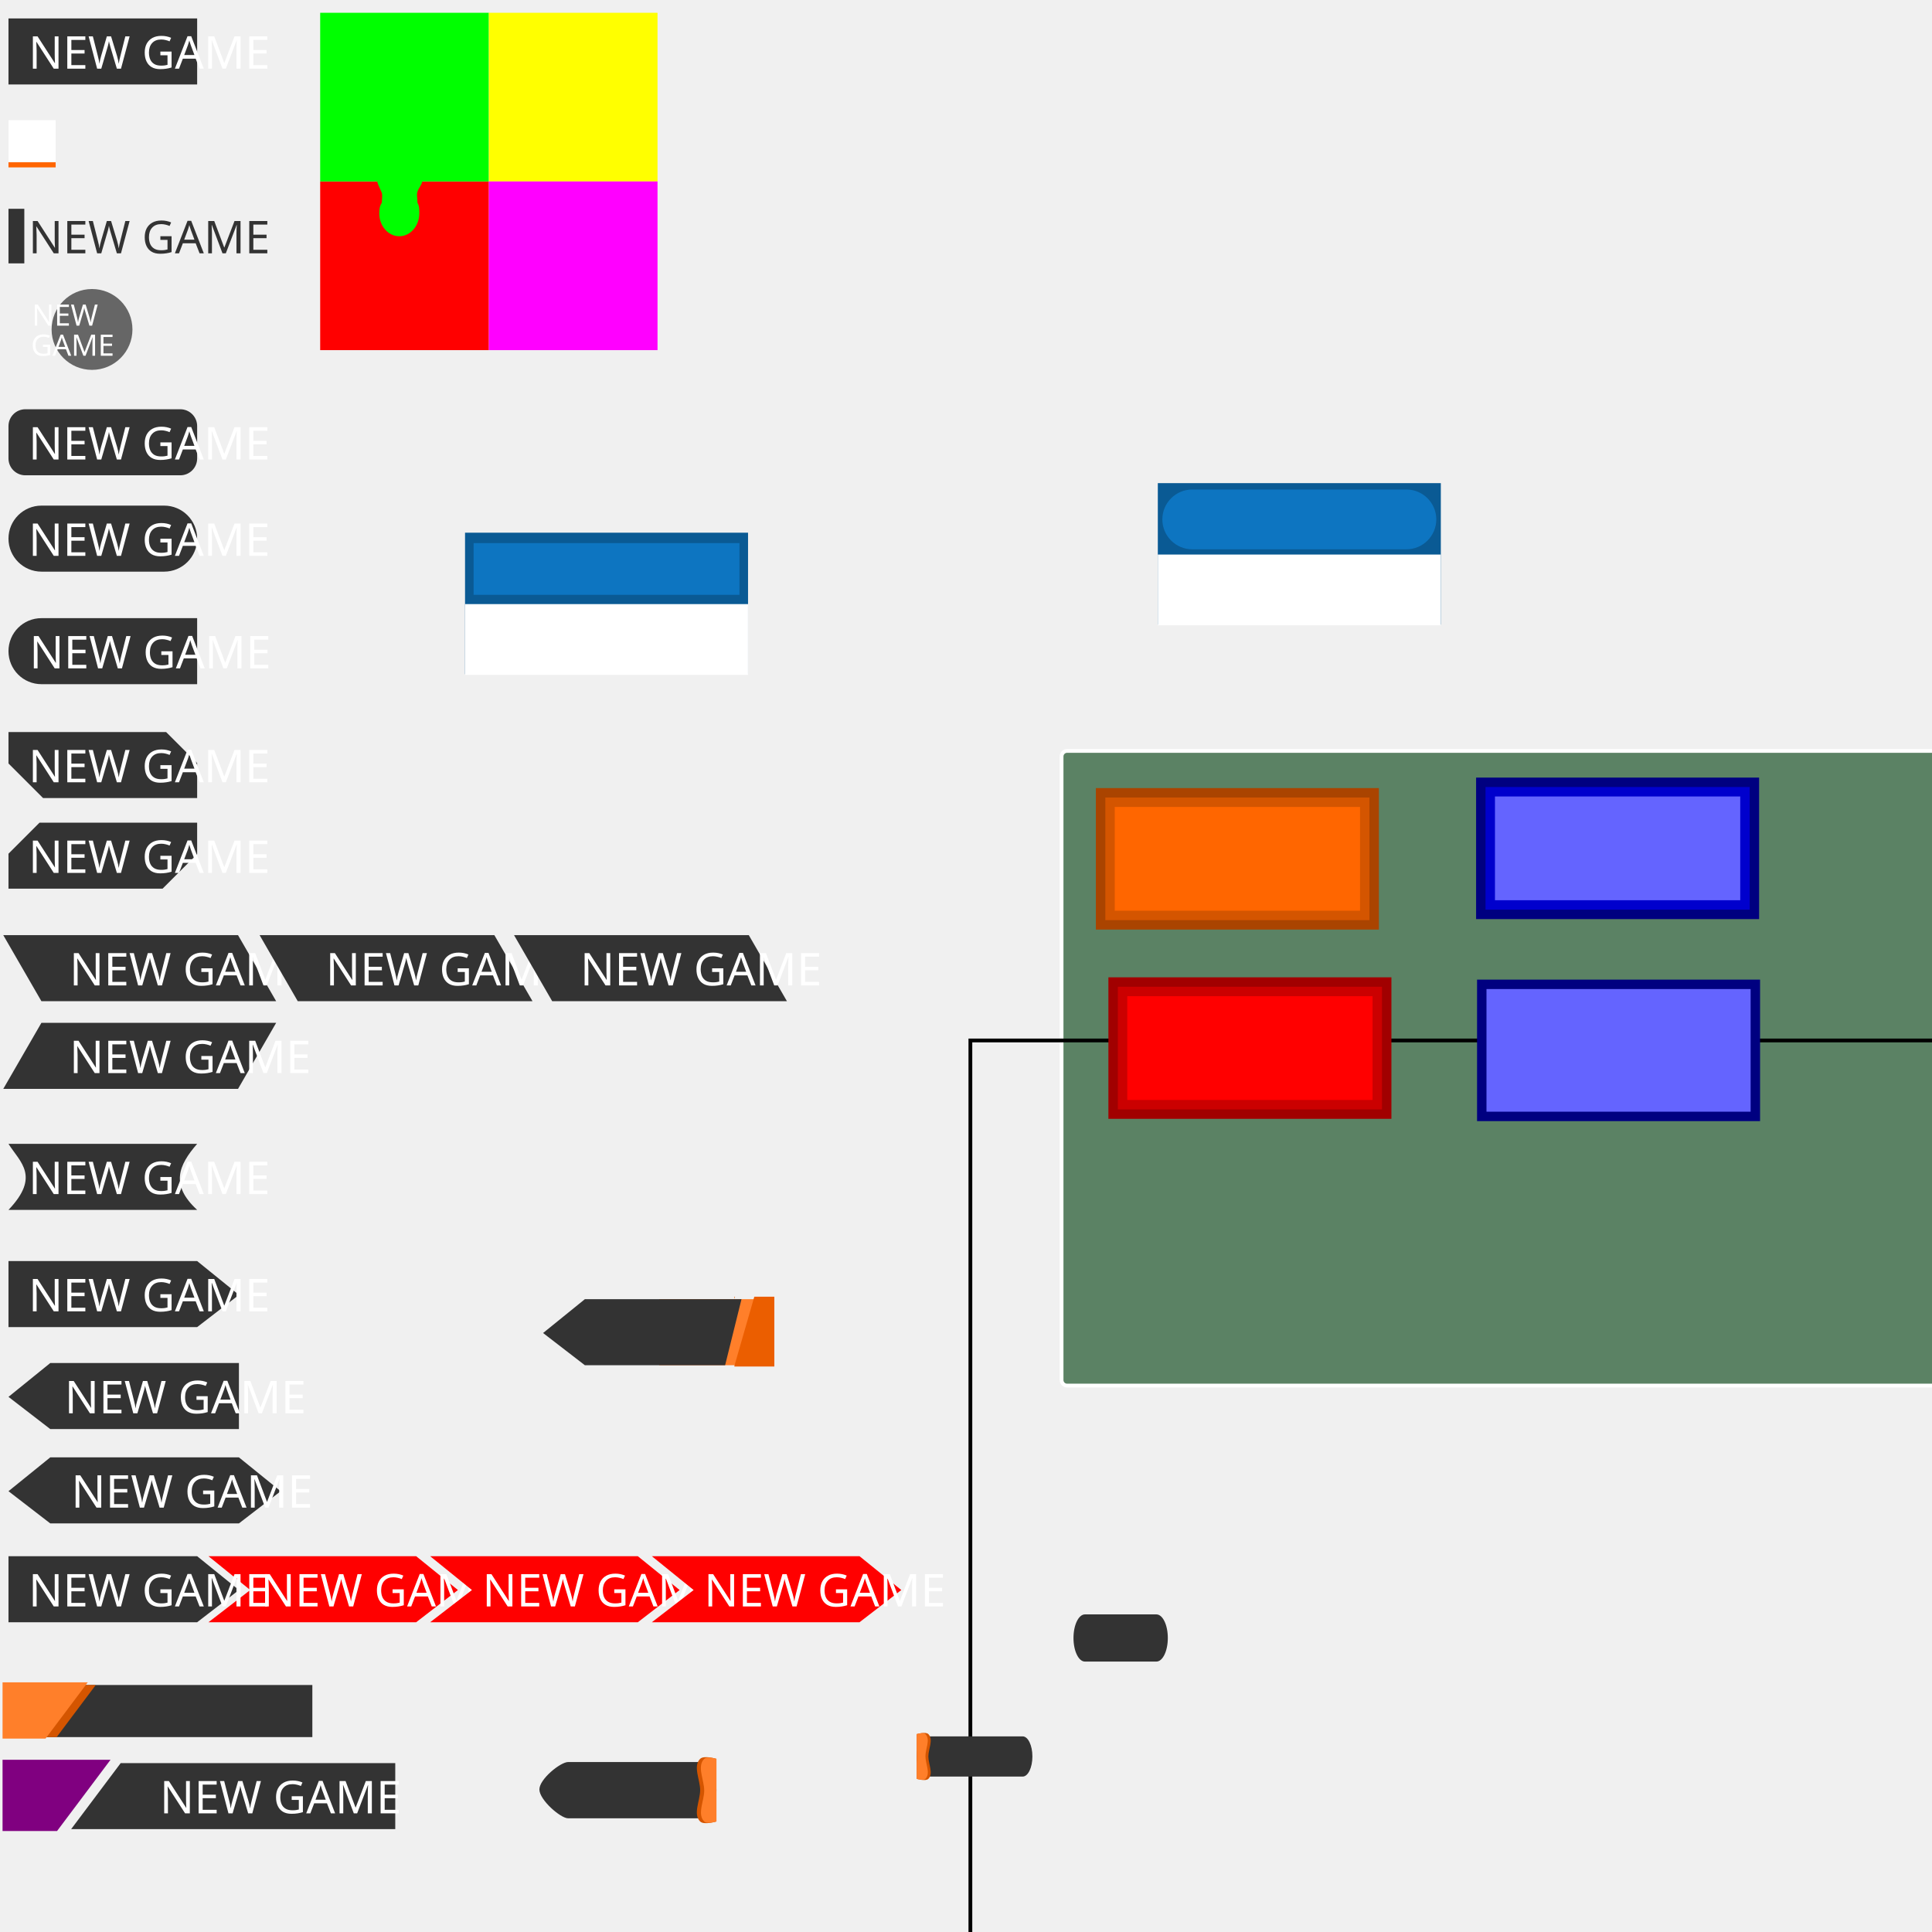
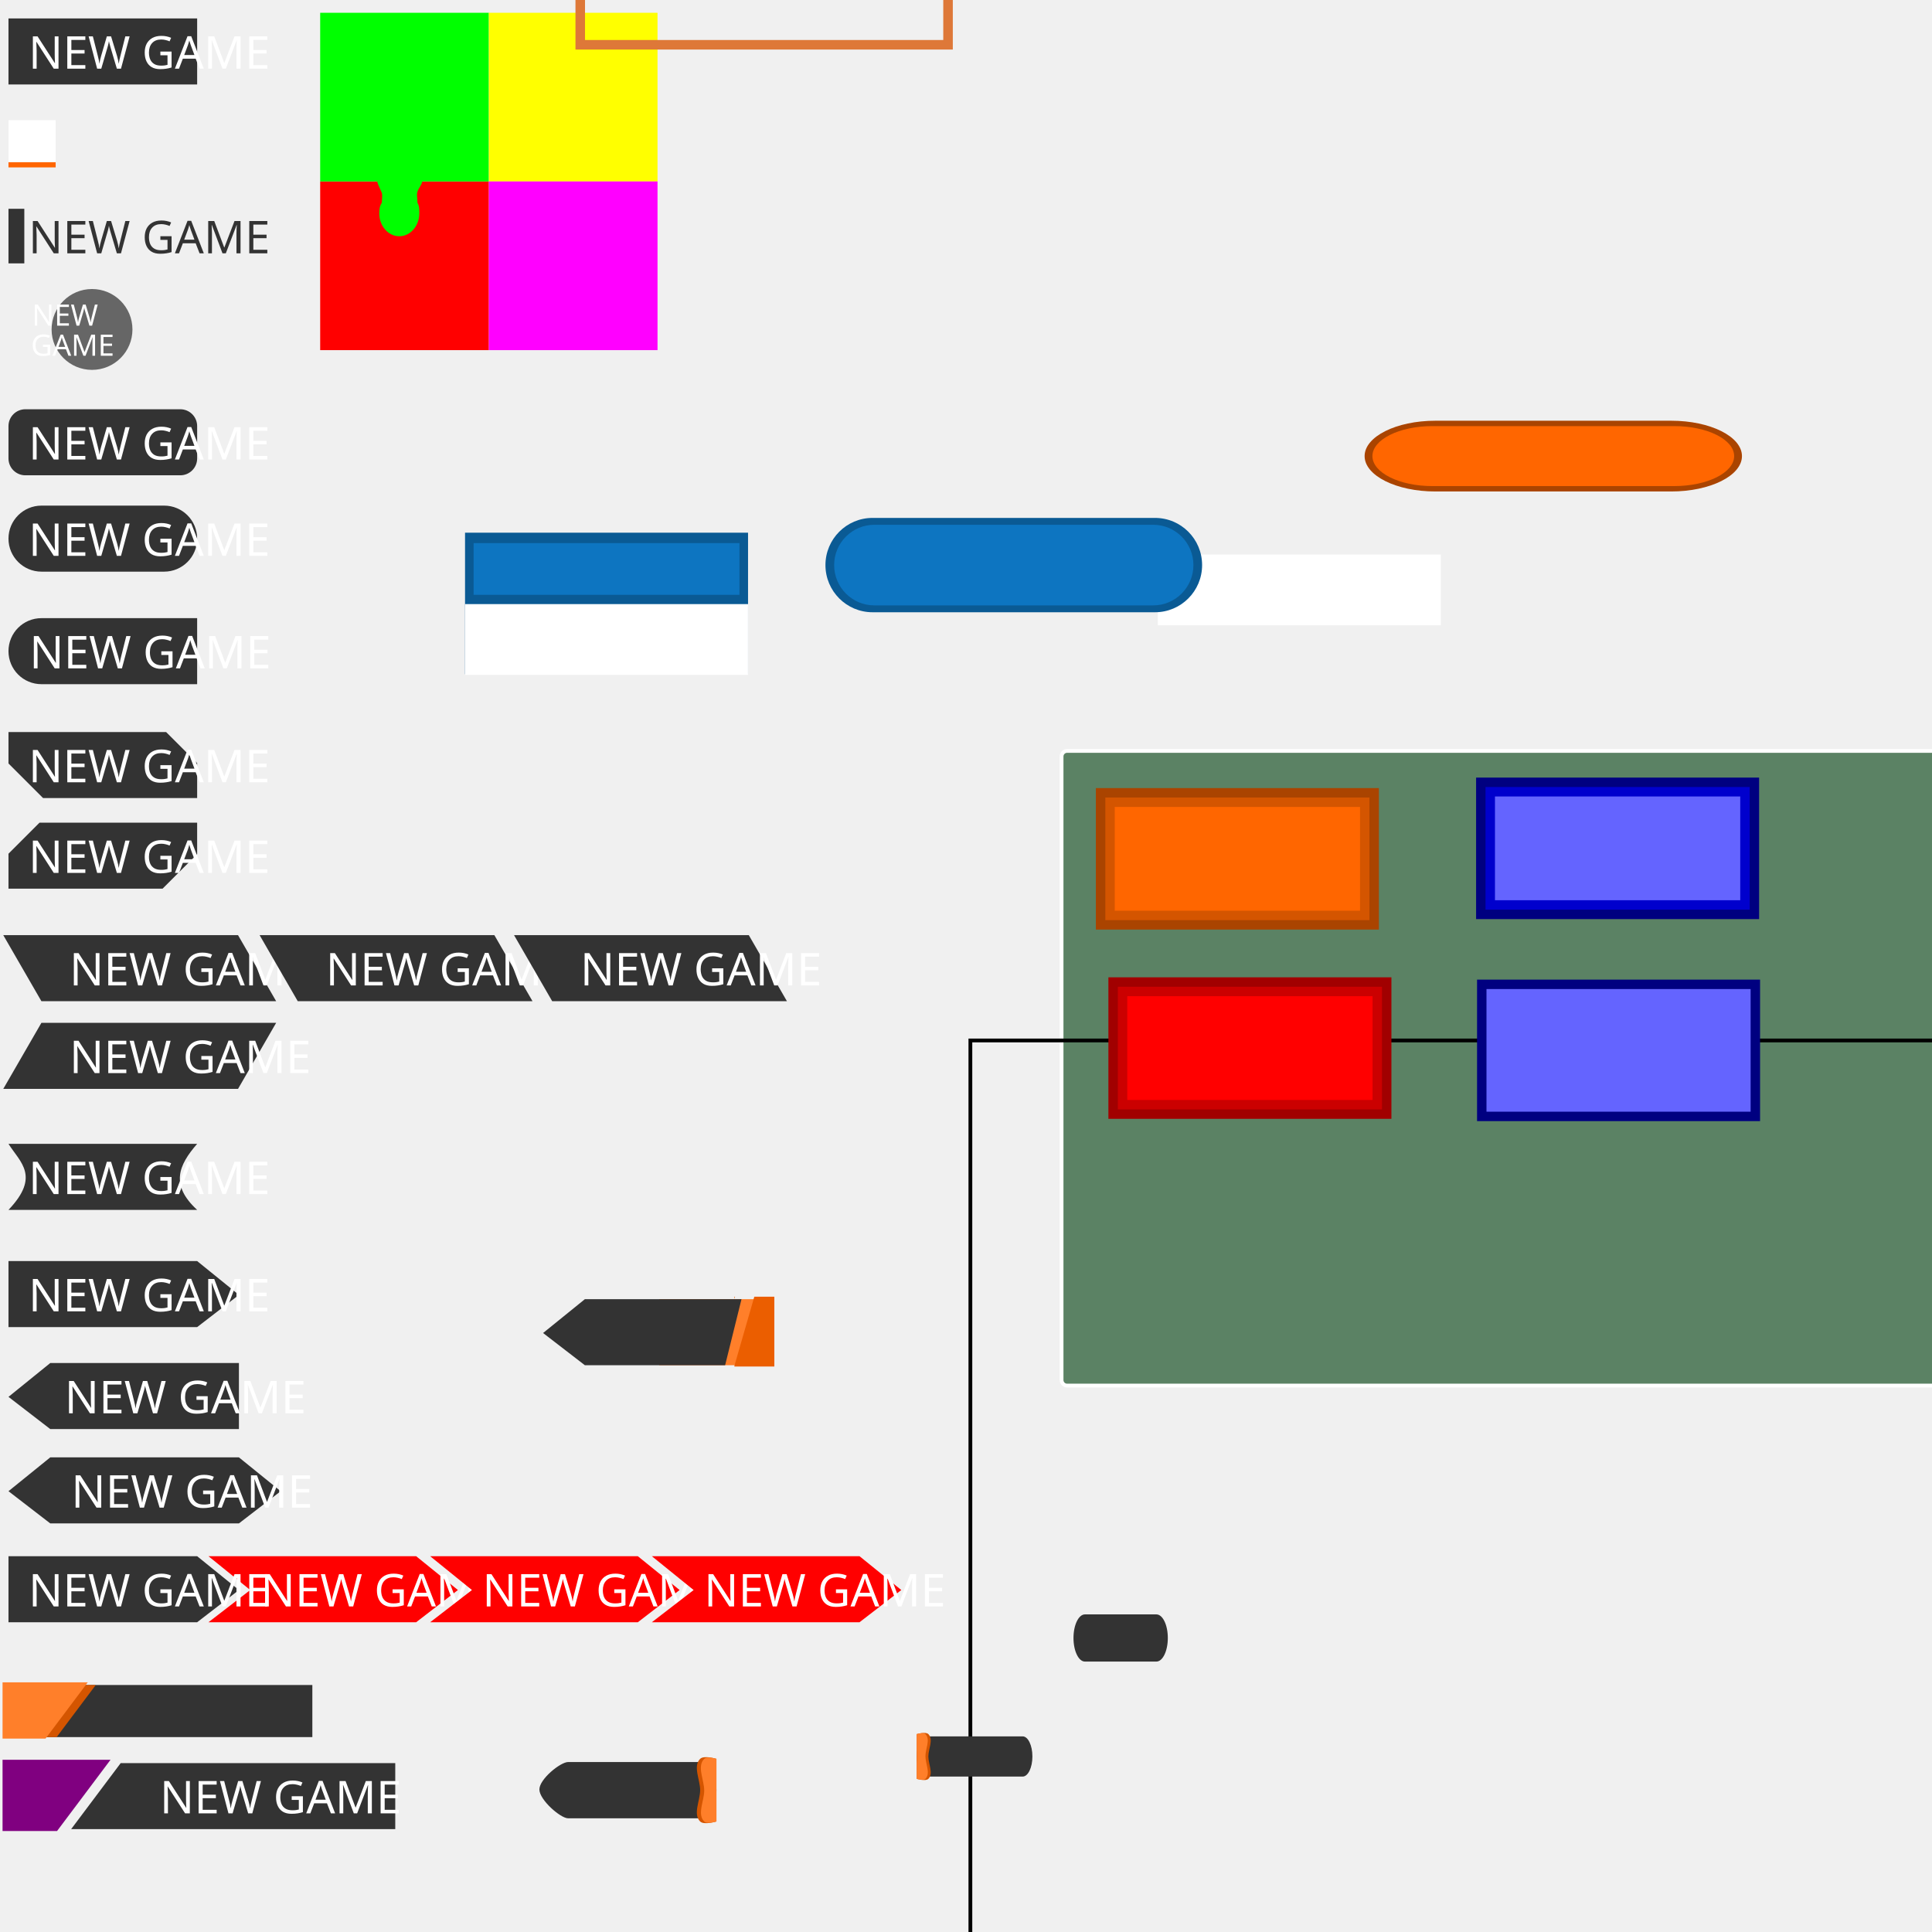
<svg xmlns="http://www.w3.org/2000/svg" width="2048" height="2048" viewBox="0 0 541.867 541.867" version="1.1" id="svg8">
  <defs id="defs2" />
  <g id="layer1" transform="translate(0,244.8667)">
    <rect style="fill:#5b8264;fill-opacity:1;stroke:#ffffff;stroke-width:1.058" id="rect2070" width="281.168" height="178.002" x="297.738" y="-34.258" ry="1.556" />
    <rect style="opacity:1;fill:#333333;fill-opacity:1;stroke:none;stroke-width:3.444;stroke-miterlimit:4;stroke-dasharray:none;stroke-opacity:0" id="rect4485" width="52.917" height="18.521" x="2.379" y="-239.695" />
    <text xml:space="preserve" style="font-style:normal;font-weight:normal;font-size:12.697px;line-height:1.25;font-family:sans-serif;letter-spacing:0px;word-spacing:0px;fill:#000000;fill-opacity:1;stroke:none;stroke-width:0.317" x="7.987" y="-225.602" id="text4489">
      <tspan id="tspan4487" x="7.987" y="-225.602" style="font-style:normal;font-variant:normal;font-weight:normal;font-stretch:condensed;font-size:12.697px;font-family:'Agency FB';-inkscape-font-specification:'Agency FB, Condensed';font-variant-ligatures:normal;font-variant-caps:normal;font-variant-numeric:normal;font-feature-settings:normal;text-align:start;writing-mode:lr-tb;text-anchor:start;fill:#ffffff;stroke-width:0.317">NEW GAME</tspan>
    </text>
    <rect y="-199.369" x="2.379" height="1.449" width="13.229" id="rect4491" style="opacity:1;fill:#ff6600;fill-opacity:1;stroke:none;stroke-width:0.482;stroke-miterlimit:4;stroke-dasharray:none;stroke-opacity:0" />
    <rect style="opacity:1;fill:#333333;fill-opacity:1;stroke:none;stroke-width:0.907;stroke-miterlimit:4;stroke-dasharray:none;stroke-opacity:0" id="rect4497" width="4.441" height="15.308" x="2.379" y="-186.306" />
    <circle style="opacity:1;fill:#666666;fill-opacity:1;stroke:none;stroke-width:2.699;stroke-miterlimit:4;stroke-dasharray:none;stroke-opacity:0" id="path4503" cx="25.809" cy="-152.467" r="11.339" />
    <text xml:space="preserve" style="font-style:normal;font-weight:normal;font-size:8.259px;line-height:1;font-family:sans-serif;letter-spacing:0px;word-spacing:0px;fill:#ffffff;fill-opacity:1;stroke:none;stroke-width:0.206" x="25.744" y="-153.531" id="text4501">
      <tspan id="tspan4499" x="25.744" y="-153.531" style="font-style:normal;font-variant:normal;font-weight:normal;font-stretch:condensed;font-size:8.259px;line-height:1;font-family:'Agency FB';-inkscape-font-specification:'Agency FB, Condensed';font-variant-ligatures:normal;font-variant-caps:normal;font-variant-numeric:normal;font-feature-settings:normal;text-align:center;writing-mode:lr-tb;text-anchor:middle;fill:#ffffff;stroke-width:0.206">NEW</tspan>
      <tspan x="25.744" y="-145.092" style="font-style:normal;font-variant:normal;font-weight:normal;font-stretch:condensed;font-size:8.259px;line-height:1;font-family:'Agency FB';-inkscape-font-specification:'Agency FB, Condensed';font-variant-ligatures:normal;font-variant-caps:normal;font-variant-numeric:normal;font-feature-settings:normal;text-align:center;writing-mode:lr-tb;text-anchor:middle;fill:#ffffff;stroke-width:0.206" id="tspan4507">GAME</tspan>
    </text>
    <text xml:space="preserve" style="font-style:normal;font-weight:normal;font-size:12.697px;line-height:1.25;font-family:sans-serif;letter-spacing:0px;word-spacing:0px;fill:#333333;fill-opacity:1;stroke:none;stroke-width:0.317" x="7.987" y="-173.82" id="text4511">
      <tspan id="tspan4509" x="7.987" y="-173.82" style="font-style:normal;font-variant:normal;font-weight:normal;font-stretch:condensed;font-size:12.697px;font-family:'Agency FB';-inkscape-font-specification:'Agency FB, Condensed';font-variant-ligatures:normal;font-variant-caps:normal;font-variant-numeric:normal;font-feature-settings:normal;text-align:start;writing-mode:lr-tb;text-anchor:start;fill:#333333;stroke-width:0.317">NEW GAME</tspan>
    </text>
    <rect y="-130.082" x="2.379" height="18.521" width="52.917" id="rect4513" style="opacity:1;fill:#333333;fill-opacity:1;stroke:none;stroke-width:3.444;stroke-miterlimit:4;stroke-dasharray:none;stroke-opacity:0" ry="4.725" />
    <text id="text4517" y="-115.989" x="7.987" style="font-style:normal;font-weight:normal;font-size:12.697px;line-height:1.25;font-family:sans-serif;letter-spacing:0px;word-spacing:0px;fill:#000000;fill-opacity:1;stroke:none;stroke-width:0.317" xml:space="preserve">
      <tspan style="font-style:normal;font-variant:normal;font-weight:normal;font-stretch:condensed;font-size:12.697px;font-family:'Agency FB';-inkscape-font-specification:'Agency FB, Condensed';font-variant-ligatures:normal;font-variant-caps:normal;font-variant-numeric:normal;font-feature-settings:normal;text-align:start;writing-mode:lr-tb;text-anchor:start;fill:#ffffff;stroke-width:0.317" y="-115.989" x="7.987" id="tspan4515">NEW GAME</tspan>
    </text>
    <rect ry="9.26" style="opacity:1;fill:#333333;fill-opacity:1;stroke:none;stroke-width:3.444;stroke-miterlimit:4;stroke-dasharray:none;stroke-opacity:0" id="rect4519" width="52.917" height="18.521" x="2.379" y="-103.057" />
    <text xml:space="preserve" style="font-style:normal;font-weight:normal;font-size:12.697px;line-height:1.25;font-family:sans-serif;letter-spacing:0px;word-spacing:0px;fill:#000000;fill-opacity:1;stroke:none;stroke-width:0.317" x="7.987" y="-88.964" id="text4523">
      <tspan id="tspan4521" x="7.987" y="-88.964" style="font-style:normal;font-variant:normal;font-weight:normal;font-stretch:condensed;font-size:12.697px;font-family:'Agency FB';-inkscape-font-specification:'Agency FB, Condensed';font-variant-ligatures:normal;font-variant-caps:normal;font-variant-numeric:normal;font-feature-settings:normal;text-align:start;writing-mode:lr-tb;text-anchor:start;fill:#ffffff;stroke-width:0.317">NEW GAME</tspan>
    </text>
    <path style="opacity:1;fill:#333333;fill-opacity:1;stroke:none;stroke-width:13.017;stroke-miterlimit:4;stroke-dasharray:none;stroke-opacity:0" d="M 43.99 655.26 C 24.6 655.26 8.99 670.87 8.99 690.26 C 8.99 709.65 24.6 725.26 43.99 725.26 L 208.99 725.26 L 208.99 655.26 L 43.99 655.26 z " transform="matrix(0.2645833,0,0,0.2645833,0,-244.8667)" id="rect4525" />
    <text id="text4529" y="-57.403" x="8.254" style="font-style:normal;font-weight:normal;font-size:12.697px;line-height:1.25;font-family:sans-serif;letter-spacing:0px;word-spacing:0px;fill:#000000;fill-opacity:1;stroke:none;stroke-width:0.317" xml:space="preserve">
      <tspan style="font-style:normal;font-variant:normal;font-weight:normal;font-stretch:condensed;font-size:12.697px;font-family:'Agency FB';-inkscape-font-specification:'Agency FB, Condensed';font-variant-ligatures:normal;font-variant-caps:normal;font-variant-numeric:normal;font-feature-settings:normal;text-align:start;writing-mode:lr-tb;text-anchor:start;fill:#ffffff;stroke-width:0.317" y="-57.403" x="8.254" id="tspan4527">NEW GAME</tspan>
    </text>
    <path style="opacity:1;fill:#333333;fill-opacity:1;stroke:none;stroke-width:3.444;stroke-miterlimit:4;stroke-dasharray:none;stroke-opacity:0" d="m 2.379,-39.557 v 8.82 l 9.701,9.701 h 43.216 v -9.811 l -8.71,-8.71 z" id="rect4534" />
    <text xml:space="preserve" style="font-style:normal;font-weight:normal;font-size:12.697px;line-height:1.25;font-family:sans-serif;letter-spacing:0px;word-spacing:0px;fill:#000000;fill-opacity:1;stroke:none;stroke-width:0.317" x="7.987" y="-25.464" id="text4538">
      <tspan id="tspan4536" x="7.987" y="-25.464" style="font-style:normal;font-variant:normal;font-weight:normal;font-stretch:condensed;font-size:12.697px;font-family:'Agency FB';-inkscape-font-specification:'Agency FB, Condensed';font-variant-ligatures:normal;font-variant-caps:normal;font-variant-numeric:normal;font-feature-settings:normal;text-align:start;writing-mode:lr-tb;text-anchor:start;fill:#ffffff;stroke-width:0.317">NEW GAME</tspan>
    </text>
    <path id="path4562" d="m 55.295,-14.138 v 8.82 l -9.701,9.701 H 2.379 v -9.811 L 11.088,-14.138 Z" style="opacity:1;fill:#333333;fill-opacity:1;stroke:none;stroke-width:3.444;stroke-miterlimit:4;stroke-dasharray:none;stroke-opacity:0" />
    <text id="text4566" y="-0.045" x="7.987" style="font-style:normal;font-weight:normal;font-size:12.697px;line-height:1.25;font-family:sans-serif;letter-spacing:0px;word-spacing:0px;fill:#000000;fill-opacity:1;stroke:none;stroke-width:0.317" xml:space="preserve">
      <tspan style="font-style:normal;font-variant:normal;font-weight:normal;font-stretch:condensed;font-size:12.697px;font-family:'Agency FB';-inkscape-font-specification:'Agency FB, Condensed';font-variant-ligatures:normal;font-variant-caps:normal;font-variant-numeric:normal;font-feature-settings:normal;text-align:start;writing-mode:lr-tb;text-anchor:start;fill:#ffffff;stroke-width:0.317" y="-0.045" x="7.987" id="tspan4564">NEW GAME</tspan>
    </text>
    <path style="opacity:1;fill:#333333;fill-opacity:1;stroke:none;stroke-width:4.433;stroke-miterlimit:4;stroke-dasharray:none;stroke-opacity:0" d="M 0.921,17.418 11.614,35.939 H 77.454 L 66.762,17.418 Z" id="rect4568" />
    <text id="text4572" y="31.511" x="19.48" style="font-style:normal;font-weight:normal;font-size:12.697px;line-height:1.25;font-family:sans-serif;letter-spacing:0px;word-spacing:0px;fill:#000000;fill-opacity:1;stroke:none;stroke-width:0.317" xml:space="preserve">
      <tspan style="font-style:normal;font-variant:normal;font-weight:normal;font-stretch:condensed;font-size:12.697px;font-family:'Agency FB';-inkscape-font-specification:'Agency FB, Condensed';font-variant-ligatures:normal;font-variant-caps:normal;font-variant-numeric:normal;font-feature-settings:normal;text-align:start;writing-mode:lr-tb;text-anchor:start;fill:#ffffff;stroke-width:0.317" y="31.511" x="19.48" id="tspan4570">NEW GAME</tspan>
    </text>
    <path id="path4580" d="M 77.454,42.006 66.762,60.527 H 0.921 L 11.614,42.006 Z" style="opacity:1;fill:#333333;fill-opacity:1;stroke:none;stroke-width:4.433;stroke-miterlimit:4;stroke-dasharray:none;stroke-opacity:0" />
    <text xml:space="preserve" style="font-style:normal;font-weight:normal;font-size:12.697px;line-height:1.25;font-family:sans-serif;letter-spacing:0px;word-spacing:0px;fill:#000000;fill-opacity:1;stroke:none;stroke-width:0.317" x="19.48" y="56.1" id="text4584">
      <tspan id="tspan4582" x="19.48" y="56.1" style="font-style:normal;font-variant:normal;font-weight:normal;font-stretch:condensed;font-size:12.697px;font-family:'Agency FB';-inkscape-font-specification:'Agency FB, Condensed';font-variant-ligatures:normal;font-variant-caps:normal;font-variant-numeric:normal;font-feature-settings:normal;text-align:start;writing-mode:lr-tb;text-anchor:start;fill:#ffffff;stroke-width:0.317">NEW GAME</tspan>
    </text>
    <path id="path4586" d="M 72.817,17.418 83.51,35.939 H 149.35 L 138.657,17.418 Z" style="opacity:1;fill:#333333;fill-opacity:1;stroke:none;stroke-width:4.433;stroke-miterlimit:4;stroke-dasharray:none;stroke-opacity:0" />
    <text xml:space="preserve" style="font-style:normal;font-weight:normal;font-size:12.697px;line-height:1.25;font-family:sans-serif;letter-spacing:0px;word-spacing:0px;fill:#000000;fill-opacity:1;stroke:none;stroke-width:0.317" x="91.375" y="31.511" id="text4590">
      <tspan id="tspan4588" x="91.375" y="31.511" style="font-style:normal;font-variant:normal;font-weight:normal;font-stretch:condensed;font-size:12.697px;font-family:'Agency FB';-inkscape-font-specification:'Agency FB, Condensed';font-variant-ligatures:normal;font-variant-caps:normal;font-variant-numeric:normal;font-feature-settings:normal;text-align:start;writing-mode:lr-tb;text-anchor:start;fill:#ffffff;stroke-width:0.317">NEW GAME</tspan>
    </text>
    <path style="opacity:1;fill:#333333;fill-opacity:1;stroke:none;stroke-width:4.433;stroke-miterlimit:4;stroke-dasharray:none;stroke-opacity:0" d="m 144.178,17.418 10.693,18.521 h 65.84 L 210.018,17.418 Z" id="path4592" />
    <text id="text4596" y="31.511" x="162.736" style="font-style:normal;font-weight:normal;font-size:12.697px;line-height:1.25;font-family:sans-serif;letter-spacing:0px;word-spacing:0px;fill:#000000;fill-opacity:1;stroke:none;stroke-width:0.317" xml:space="preserve">
      <tspan style="font-style:normal;font-variant:normal;font-weight:normal;font-stretch:condensed;font-size:12.697px;font-family:'Agency FB';-inkscape-font-specification:'Agency FB, Condensed';font-variant-ligatures:normal;font-variant-caps:normal;font-variant-numeric:normal;font-feature-settings:normal;text-align:start;writing-mode:lr-tb;text-anchor:start;fill:#ffffff;stroke-width:0.317" y="31.511" x="162.736" id="tspan4594">NEW GAME</tspan>
    </text>
    <path style="opacity:1;fill:#333333;fill-opacity:1;stroke:none;stroke-width:3.444;stroke-miterlimit:4;stroke-dasharray:none;stroke-opacity:0" d="M 2.379,75.95 H 55.295 c -5.226,5.999 -7.6,11.538 0,18.521 H 2.379 c 9.021,-9.465 3.24,-13.361 0,-18.521 z" id="rect4598" />
    <text id="text4602" y="90.043" x="7.987" style="font-style:normal;font-weight:normal;font-size:12.697px;line-height:1.25;font-family:sans-serif;letter-spacing:0px;word-spacing:0px;fill:#000000;fill-opacity:1;stroke:none;stroke-width:0.317" xml:space="preserve">
      <tspan style="font-style:normal;font-variant:normal;font-weight:normal;font-stretch:condensed;font-size:12.697px;font-family:'Agency FB';-inkscape-font-specification:'Agency FB, Condensed';font-variant-ligatures:normal;font-variant-caps:normal;font-variant-numeric:normal;font-feature-settings:normal;text-align:start;writing-mode:lr-tb;text-anchor:start;fill:#ffffff;stroke-width:0.317" y="90.043" x="7.987" id="tspan4600">NEW GAME</tspan>
    </text>
    <path style="opacity:1;fill:#333333;fill-opacity:1;stroke:none;stroke-width:3.444;stroke-miterlimit:4;stroke-dasharray:none;stroke-opacity:0" d="M 2.379,108.824 H 55.295 l 11.717,9.488 -11.717,9.033 H 2.379 Z" id="rect4605" />
    <text id="text4609" y="122.917" x="7.987" style="font-style:normal;font-weight:normal;font-size:12.697px;line-height:1.25;font-family:sans-serif;letter-spacing:0px;word-spacing:0px;fill:#000000;fill-opacity:1;stroke:none;stroke-width:0.317" xml:space="preserve">
      <tspan style="font-style:normal;font-variant:normal;font-weight:normal;font-stretch:condensed;font-size:12.697px;font-family:'Agency FB';-inkscape-font-specification:'Agency FB, Condensed';font-variant-ligatures:normal;font-variant-caps:normal;font-variant-numeric:normal;font-feature-settings:normal;text-align:start;writing-mode:lr-tb;text-anchor:start;fill:#ffffff;stroke-width:0.317" y="122.917" x="7.987" id="tspan4607">NEW GAME</tspan>
    </text>
    <path id="path4612" d="M 67.012,137.422 H 14.096 l -11.717,9.488 11.717,9.033 h 52.917 z" style="opacity:1;fill:#333333;fill-opacity:1;stroke:none;stroke-width:3.444;stroke-miterlimit:4;stroke-dasharray:none;stroke-opacity:0" />
    <text xml:space="preserve" style="font-style:normal;font-weight:normal;font-size:12.697px;line-height:1.25;font-family:sans-serif;letter-spacing:0px;word-spacing:0px;fill:#000000;fill-opacity:1;stroke:none;stroke-width:0.317" x="18.121" y="151.515" id="text4616">
      <tspan id="tspan4614" x="18.121" y="151.515" style="font-style:normal;font-variant:normal;font-weight:normal;font-stretch:condensed;font-size:12.697px;font-family:'Agency FB';-inkscape-font-specification:'Agency FB, Condensed';font-variant-ligatures:normal;font-variant-caps:normal;font-variant-numeric:normal;font-feature-settings:normal;text-align:start;writing-mode:lr-tb;text-anchor:start;fill:#ffffff;stroke-width:0.317">NEW GAME</tspan>
    </text>
    <path style="opacity:1;fill:#333333;fill-opacity:1;stroke:none;stroke-width:13.017;stroke-miterlimit:4;stroke-dasharray:none;stroke-opacity:0" d="M 53.275 1544.875 L 8.99 1580.734 L 53.275 1614.875 L 253.275 1614.875 L 297.561 1580.734 L 253.275 1544.875 L 53.275 1544.875 z " id="path4618" transform="matrix(0.2645833,0,0,0.2645833,0,-244.8667)" />
    <text id="text4622" y="177.975" x="19.971" style="font-style:normal;font-weight:normal;font-size:12.697px;line-height:1.25;font-family:sans-serif;letter-spacing:0px;word-spacing:0px;fill:#000000;fill-opacity:1;stroke:none;stroke-width:0.317" xml:space="preserve">
      <tspan style="font-style:normal;font-variant:normal;font-weight:normal;font-stretch:condensed;font-size:12.697px;font-family:'Agency FB';-inkscape-font-specification:'Agency FB, Condensed';font-variant-ligatures:normal;font-variant-caps:normal;font-variant-numeric:normal;font-feature-settings:normal;text-align:start;writing-mode:lr-tb;text-anchor:start;fill:#ffffff;stroke-width:0.317" y="177.975" x="19.971" id="tspan4620">NEW GAME</tspan>
    </text>
    <path style="opacity:1;fill:#ff0000;fill-opacity:1;stroke:none;stroke-width:13.017;stroke-miterlimit:4;stroke-dasharray:none;stroke-opacity:0" d="M 220.99 1649.641 L 265.275 1685.5 L 220.99 1719.641 L 441.133 1719.641 L 485.418 1685.5 L 441.133 1649.641 L 220.99 1649.641 z " transform="matrix(0.2645833,0,0,0.2645833,0,-244.8667)" id="path4633" />
    <path id="path4627" d="M 2.379,191.601 H 55.295 l 11.717,9.488 -11.717,9.033 H 2.379 Z" style="opacity:1;fill:#333333;fill-opacity:1;stroke:none;stroke-width:3.444;stroke-miterlimit:4;stroke-dasharray:none;stroke-opacity:0" />
    <text xml:space="preserve" style="font-style:normal;font-weight:normal;font-size:12.697px;line-height:1.25;font-family:sans-serif;letter-spacing:0px;word-spacing:0px;fill:#000000;fill-opacity:1;stroke:none;stroke-width:0.317" x="7.987" y="205.694" id="text4631">
      <tspan id="tspan4629" x="7.987" y="205.694" style="font-style:normal;font-variant:normal;font-weight:normal;font-stretch:condensed;font-size:12.697px;font-family:'Agency FB';-inkscape-font-specification:'Agency FB, Condensed';font-variant-ligatures:normal;font-variant-caps:normal;font-variant-numeric:normal;font-feature-settings:normal;text-align:start;writing-mode:lr-tb;text-anchor:start;fill:#ffffff;stroke-width:0.317">NEW GAME</tspan>
    </text>
    <text id="text4637" y="205.694" x="73.112" style="font-style:normal;font-weight:normal;font-size:12.697px;line-height:1.25;font-family:sans-serif;letter-spacing:0px;word-spacing:0px;fill:#000000;fill-opacity:1;stroke:none;stroke-width:0.317" xml:space="preserve">
      <tspan style="font-style:normal;font-variant:normal;font-weight:normal;font-stretch:condensed;font-size:12.697px;font-family:'Agency FB';-inkscape-font-specification:'Agency FB, Condensed';font-variant-ligatures:normal;font-variant-caps:normal;font-variant-numeric:normal;font-feature-settings:normal;text-align:start;writing-mode:lr-tb;text-anchor:start;fill:#ffffff;stroke-width:0.317" y="205.694" x="73.112" id="tspan4635">NEW GAME</tspan>
    </text>
    <path id="path4643" d="m 120.647,191.601 11.717,9.488 -11.717,9.033 h 58.246 l 11.717,-9.033 -11.717,-9.488 z" style="opacity:1;fill:#ff0000;fill-opacity:1;stroke:none;stroke-width:3.444;stroke-miterlimit:4;stroke-dasharray:none;stroke-opacity:0" />
    <text xml:space="preserve" style="font-style:normal;font-weight:normal;font-size:12.697px;line-height:1.25;font-family:sans-serif;letter-spacing:0px;word-spacing:0px;fill:#000000;fill-opacity:1;stroke:none;stroke-width:0.317" x="135.29" y="205.694" id="text4647">
      <tspan id="tspan4645" x="135.29" y="205.694" style="font-style:normal;font-variant:normal;font-weight:normal;font-stretch:condensed;font-size:12.697px;font-family:'Agency FB';-inkscape-font-specification:'Agency FB, Condensed';font-variant-ligatures:normal;font-variant-caps:normal;font-variant-numeric:normal;font-feature-settings:normal;text-align:start;writing-mode:lr-tb;text-anchor:start;fill:#ffffff;stroke-width:0.317">NEW GAME</tspan>
    </text>
    <path style="opacity:1;fill:#ff0000;fill-opacity:1;stroke:none;stroke-width:3.444;stroke-miterlimit:4;stroke-dasharray:none;stroke-opacity:0" d="m 182.824,191.601 11.717,9.488 -11.717,9.033 h 58.246 l 11.717,-9.033 -11.717,-9.488 z" id="path4649" />
    <text id="text4653" y="205.694" x="197.467" style="font-style:normal;font-weight:normal;font-size:12.697px;line-height:1.25;font-family:sans-serif;letter-spacing:0px;word-spacing:0px;fill:#000000;fill-opacity:1;stroke:none;stroke-width:0.317" xml:space="preserve">
      <tspan style="font-style:normal;font-variant:normal;font-weight:normal;font-stretch:condensed;font-size:12.697px;font-family:'Agency FB';-inkscape-font-specification:'Agency FB, Condensed';font-variant-ligatures:normal;font-variant-caps:normal;font-variant-numeric:normal;font-feature-settings:normal;text-align:start;writing-mode:lr-tb;text-anchor:start;fill:#ffffff;stroke-width:0.317" y="205.694" x="197.467" id="tspan4651">NEW GAME</tspan>
    </text>
    <rect y="227.725" x="1.133" height="14.611" width="86.472" id="rect4655" style="opacity:1;fill:#333333;fill-opacity:1;stroke:none;stroke-width:3.91;stroke-miterlimit:4;stroke-dasharray:none;stroke-opacity:0" />
    <path style="opacity:1;fill:#d45500;fill-opacity:1;stroke:none;stroke-width:4.65;stroke-miterlimit:4;stroke-dasharray:none;stroke-opacity:0" d="M 1.133,227.725 H 26.856 L 15.892,242.336 H 1.133 Z" id="rect4662" />
    <path id="path4665" d="M 0.715,226.983 H 24.611 L 12.777,242.753 H 0.715 Z" style="opacity:1;fill:#ff7f2a;fill-opacity:1;stroke:none;stroke-width:5.019;stroke-miterlimit:4;stroke-dasharray:none;stroke-opacity:0" />
    <path style="opacity:1;fill:#333333;fill-opacity:1;stroke:none;stroke-width:18.735;stroke-miterlimit:4;stroke-dasharray:none;stroke-opacity:0" d="M 127.939 1868.959 L 75.412 1938.959 L 418.99 1938.959 L 418.99 1868.959 L 127.939 1868.959 z " transform="matrix(0.2645833,0,0,0.2645833,0,-244.8667)" id="rect4668" />
    <text xml:space="preserve" style="font-style:normal;font-weight:normal;font-size:12.697px;line-height:1.25;font-family:sans-serif;letter-spacing:0px;word-spacing:0px;fill:#000000;fill-opacity:1;stroke:none;stroke-width:0.317" x="44.822" y="263.722" id="text4672">
      <tspan id="tspan4670" x="44.822" y="263.722" style="font-style:normal;font-variant:normal;font-weight:normal;font-stretch:condensed;font-size:12.697px;font-family:'Agency FB';-inkscape-font-specification:'Agency FB, Condensed';font-variant-ligatures:normal;font-variant-caps:normal;font-variant-numeric:normal;font-feature-settings:normal;text-align:start;writing-mode:lr-tb;text-anchor:start;fill:#ffffff;stroke-width:0.317">NEW GAME</tspan>
    </text>
    <path style="opacity:1;fill:#800080;fill-opacity:1;stroke:none;stroke-width:6.363;stroke-miterlimit:4;stroke-dasharray:none;stroke-opacity:0" d="M 0.715,248.688 H 31.005 L 16.004,268.679 H 0.715 Z" id="path4676" />
    <rect y="-193.974" x="89.803" height="47.307" width="47.307" id="rect4579" style="opacity:1;fill:#ff0000;fill-opacity:1;stroke:none;stroke-width:2.425;stroke-miterlimit:4;stroke-dasharray:none;stroke-opacity:1" />
    <rect style="opacity:1;fill:#00ff00;fill-opacity:1;stroke:none;stroke-width:2.425;stroke-miterlimit:4;stroke-dasharray:none;stroke-opacity:1" id="rect4566" width="47.307" height="47.307" x="89.803" y="-241.281" />
    <rect y="-241.281" x="137.109" height="47.307" width="47.307" id="rect4575" style="opacity:1;fill:#ffff00;fill-opacity:1;stroke:none;stroke-width:2.425;stroke-miterlimit:4;stroke-dasharray:none;stroke-opacity:1" />
    <rect style="opacity:1;fill:#ff00ff;fill-opacity:1;stroke:none;stroke-width:2.425;stroke-miterlimit:4;stroke-dasharray:none;stroke-opacity:1" id="rect4577" width="47.307" height="47.307" x="137.109" y="-193.974" />
    <path id="path4595" style="opacity:1;fill:#00ff00;fill-opacity:1;stroke:none;stroke-width:0.628;stroke-miterlimit:4;stroke-dasharray:none;stroke-opacity:1" d="m 116.724,-188.132 c -1.342,-2.303 -3.758,-3.425 -6.009,-2.79 -1.305,0.368 -2.563,1.39 -3.388,2.75 -0.136,0.224 -0.247,0.358 -0.247,0.297 2.9e-4,-0.061 0.032,-0.59 0.071,-1.176 0.13,-1.971 -0.07,-1.633 -0.977,-3.77 -0.231,-0.543 -0.436,-1.298 -0.457,-1.349 -0.03,-0.075 1.272,-0.094 6.375,-0.094 3.527,0 6.413,0.018 6.413,0.039 0,0.022 -0.126,0.579 -0.281,0.913 -0.39,0.843 -0.979,1.565 -1.149,2.233 -0.198,0.775 -0.126,0.927 -0.028,2.33 0.046,0.655 0.073,1.202 0.061,1.215 -0.012,0.013 -0.186,-0.255 -0.385,-0.597 z m 0.874,3.112 c 0,3.543 -2.513,6.414 -5.613,6.414 -3.1,0 -5.613,-2.872 -5.613,-6.414 0,-1.127 0.126,-2.093 0.685,-2.923 1.124,-1.67 2.815,-3.491 4.928,-3.491 2.363,0 4.005,1.746 5.119,3.483 0.535,0.834 0.494,2.089 0.494,2.931 z" />
    <rect style="fill:none;stroke:#000000;stroke-width:1.058;stroke-dasharray:none;stroke-opacity:1" id="rect444" width="505.392" height="283.142" x="272.162" y="46.95" />
    <rect y="-211.149" x="2.379" height="11.693" width="13.229" id="rect2565" style="opacity:1;fill:#ffffff;fill-opacity:1;stroke:none;stroke-width:1.368;stroke-miterlimit:4;stroke-dasharray:none;stroke-opacity:0" />
    <rect style="fill:#0a5a94;fill-opacity:1;stroke:none;stroke-width:3.115" id="rect2619" width="79.375" height="39.688" x="130.428" y="-95.463" />
    <rect style="fill:#ffffff;fill-opacity:1;stroke:none;stroke-width:2.502" id="rect5058" width="79.375" height="19.844" x="130.428" y="-75.434" />
    <rect style="fill:#0d75c1;fill-opacity:1;stroke:none;stroke-width:2.073" id="rect5060" width="74.564" height="14.498" x="132.833" y="-92.539" />
    <rect style="fill:#aa4400;stroke-width:1.058" id="rect1027" width="79.375" height="39.688" x="307.36" y="-23.835" />
    <rect style="fill:#d45500;stroke-width:1.058" id="rect1029" width="74.083" height="34.396" x="310.006" y="-21.189" />
    <rect style="fill:#ff6600;stroke-width:1.058" id="rect1135" width="68.792" height="29.104" x="312.652" y="-18.543" />
    <rect style="fill:#000080;stroke-width:1.058" id="rect317" width="79.375" height="39.688" x="414" y="-26.775" />
    <rect style="fill:#0000cd;fill-opacity:1;stroke-width:1.058" id="rect319" width="74.083" height="34.396" x="416.646" y="-24.129" />
    <rect style="fill:#6464ff;fill-opacity:1;stroke-width:1.058" id="rect321" width="68.792" height="29.104" x="419.292" y="-21.483" />
    <rect style="fill:#a10000;fill-opacity:1;stroke-width:1.058" id="rect1373" width="79.375" height="39.688" x="310.874" y="29.241" />
    <rect style="fill:#cb0000;fill-opacity:1;stroke-width:1.058" id="rect1375" width="74.083" height="34.396" x="313.52" y="31.887" />
    <rect style="fill:#ff0000;stroke-width:1.058" id="rect1377" width="68.792" height="29.104" x="316.166" y="34.533" />
    <g id="g6285">
      <rect style="fill:#ff7f2a;fill-opacity:1;stroke:none;stroke-width:1;stroke-opacity:1" id="rect6278" width="31.268" height="18.521" x="184.875" y="119.515" />
      <path id="path6038" style="fill:#333333;fill-opacity:1;stroke:none;stroke-width:3.444;stroke-miterlimit:4;stroke-dasharray:none;stroke-opacity:0" d="m 164.034,119.515 -11.717,9.488 11.717,9.033 h 39.343 l 4.59,-18.521 z m 48.338,0 -4.59,18.521 h 9.168 V 119.515 Z" />
      <path id="path6050" style="fill:#eb5e00;fill-opacity:1;stroke:none;stroke-width:3.924;stroke-miterlimit:4;stroke-dasharray:none;stroke-opacity:0" d="m 205.97,118.826 v 0.617 l 0.178,-0.617 z m 5.586,0 -5.586,19.409 v 0.17 h 11.207 v -19.579 z" />
    </g>
    <rect style="fill:#000080;stroke-width:1.058" id="rect434" width="79.375" height="39.688" x="414.268" y="29.886" />
    <rect style="fill:#6464ff;fill-opacity:1;stroke-width:1.194" id="rect438" width="74.083" height="34.396" x="416.914" y="32.532" />
    <g id="g501" transform="matrix(1.218018,0,0,2.516567,-55.94452,-367.7371)">
      <g id="g715" transform="matrix(0.3065562,0,0,0.3065562,178.2309,167.7812)">
        <rect y="243.222" x="257.023" height="14.611" width="86.89" id="rect492" style="opacity:1;fill:#333333;fill-opacity:1;stroke:none;stroke-width:3.92;stroke-miterlimit:4;stroke-dasharray:none;stroke-opacity:0" ry="7.305" />
        <path id="rect557" style="fill:#d45500;stroke-width:0.143" d="m 257.023,242.394 c 0,0 6.673,-0.991 8.731,0 3.985,1.919 0,5.428 0,8.143 0,2.708 3.976,6.209 0,8.124 -2.058,0.991 -8.731,0 -8.731,0 z" />
        <path id="rect555" style="fill:#ff7f2a;stroke-width:0.124" d="m 257.023,242.394 c 0,0 5.005,-0.743 6.548,0 3.929,1.893 0,5.353 0,8.03 0,2.746 4.031,6.295 0,8.237 -1.543,0.743 -6.548,0 -6.548,0 z" />
      </g>
      <g id="g723" transform="matrix(-0.3065562,0,0,-0.3065562,278.0441,324.0862)">
        <path id="rect717" style="opacity:1;fill:#333333;stroke-width:5.488;stroke-opacity:0" d="m 229.255,236.87 h 101.191 c 5.666,0 21.565,6.697 21.565,10.485 0,3.788 -15.899,9.97 -21.565,9.97 H 229.255 c -5.666,0 -10.228,-4.562 -10.228,-10.228 0,-5.666 4.562,-10.228 10.228,-10.228 z" />
        <path id="path719" style="fill:#d45500;stroke-width:0.2" d="m 219.028,235.711 c 0,0 9.342,-1.388 12.223,0 5.578,2.687 0,7.6 0,11.4 0,3.791 5.566,8.693 0,11.374 -2.881,1.388 -12.223,0 -12.223,0 z" />
        <path id="path721" style="fill:#ff7f2a;stroke-width:0.173" d="m 219.028,235.711 c 0,0 7.007,-1.041 9.167,0 5.501,2.65 0,7.495 0,11.242 0,3.844 5.643,8.814 0,11.532 -2.161,1.041 -9.167,0 -9.167,0 z" />
      </g>
      <g id="g732" transform="matrix(0.3065562,0,0,0.3065562,214.3271,154.1871)">
        <rect y="243.222" x="257.023" height="17.148" width="70.86" id="rect726" style="opacity:1;fill:#333333;fill-opacity:1;stroke:none;stroke-width:3.835;stroke-miterlimit:4;stroke-dasharray:none;stroke-opacity:0" ry="8.574" />
      </g>
    </g>
-     <rect style="fill:#0a5a94;fill-opacity:1;stroke:none;stroke-width:3.115" id="rect734" width="79.375" height="39.688" x="324.732" y="-109.361" />
    <rect style="fill:#ffffff;fill-opacity:1;stroke:none;stroke-width:2.502" id="rect736" width="79.375" height="19.844" x="324.732" y="-89.332" />
-     <rect style="fill:#0d75c1;fill-opacity:1;stroke:none;stroke-width:2.263" id="rect738" width="76.832" height="16.766" x="326.004" y="-107.571" ry="8.383" />
+     <g id="g1415" transform="matrix(1.388889,0,0,1,-101.0947,0)">
+       <g id="g857" transform="matrix(0.9582718,0,0,1.333333,10.89279,44.96268)">
+         <rect style="fill:#0a5a94;fill-opacity:1;stroke:none;stroke-width:2.203" id="rect734" width="79.375" height="19.844" x="238.538" y="-108.428" ry="9.922" />
+         <rect style="fill:#0d75c1;fill-opacity:1;stroke:none;stroke-width:2.259" id="rect738" width="75.71" height="16.958" x="240.371" y="-106.985" ry="8.479" />
+       </g>
+       <rect style="fill:none;stroke-width:0.296" id="rect859" width="76.063" height="26.458" x="239.34" y="-73.15" />
+     </g>
+     <g id="g1163" transform="matrix(1.045833,0,0,0.5,-20.8858,-47.53106)">
+       <g id="g1167" transform="matrix(0.9561757,0,0,1,21.5065,0)">
+         <rect style="fill:#aa4400;stroke-width:1.222" id="rect861" width="105.833" height="39.688" x="381.126" y="-158.672" ry="19.844" />
+         <rect style="fill:#ff6600;stroke-width:1.382" id="rect865" width="101.453" height="33.648" x="383.316" y="-155.652" ry="16.824" />
+       </g>
+     </g>
+     <rect style="fill:none;fill-opacity:1;stroke:#de7838;stroke-width:2.678;stroke-dasharray:none;stroke-opacity:1" id="rect484" width="103.155" height="43.643" x="162.74" y="-275.949" />
+     <g id="g1388">
+       <rect style="fill:#de7838;fill-opacity:1;stroke:none;stroke-width:2.311;stroke-dasharray:none;stroke-opacity:1" id="rect1271" width="2.646" height="46.302" x="264.583" y="-324.242" />
+       <rect style="fill:none;fill-opacity:1;stroke:none;stroke-width:2.311;stroke-dasharray:none;stroke-opacity:1" id="rect1378" width="2.646" height="46.302" x="161.396" y="-324.242" />
+       <rect style="fill:none;fill-opacity:1;stroke:none;stroke-width:3.493;stroke-dasharray:none;stroke-opacity:1" id="rect1380" width="2.646" height="105.833" x="-324.242" y="-267.229" transform="rotate(90)" />
+       <rect style="fill:none;fill-opacity:1;stroke:none;stroke-width:3.493;stroke-dasharray:none;stroke-opacity:1" id="rect1382" width="2.646" height="105.833" x="-280.585" y="-267.136" transform="rotate(90)" />
+     </g>
  </g>
</svg>
